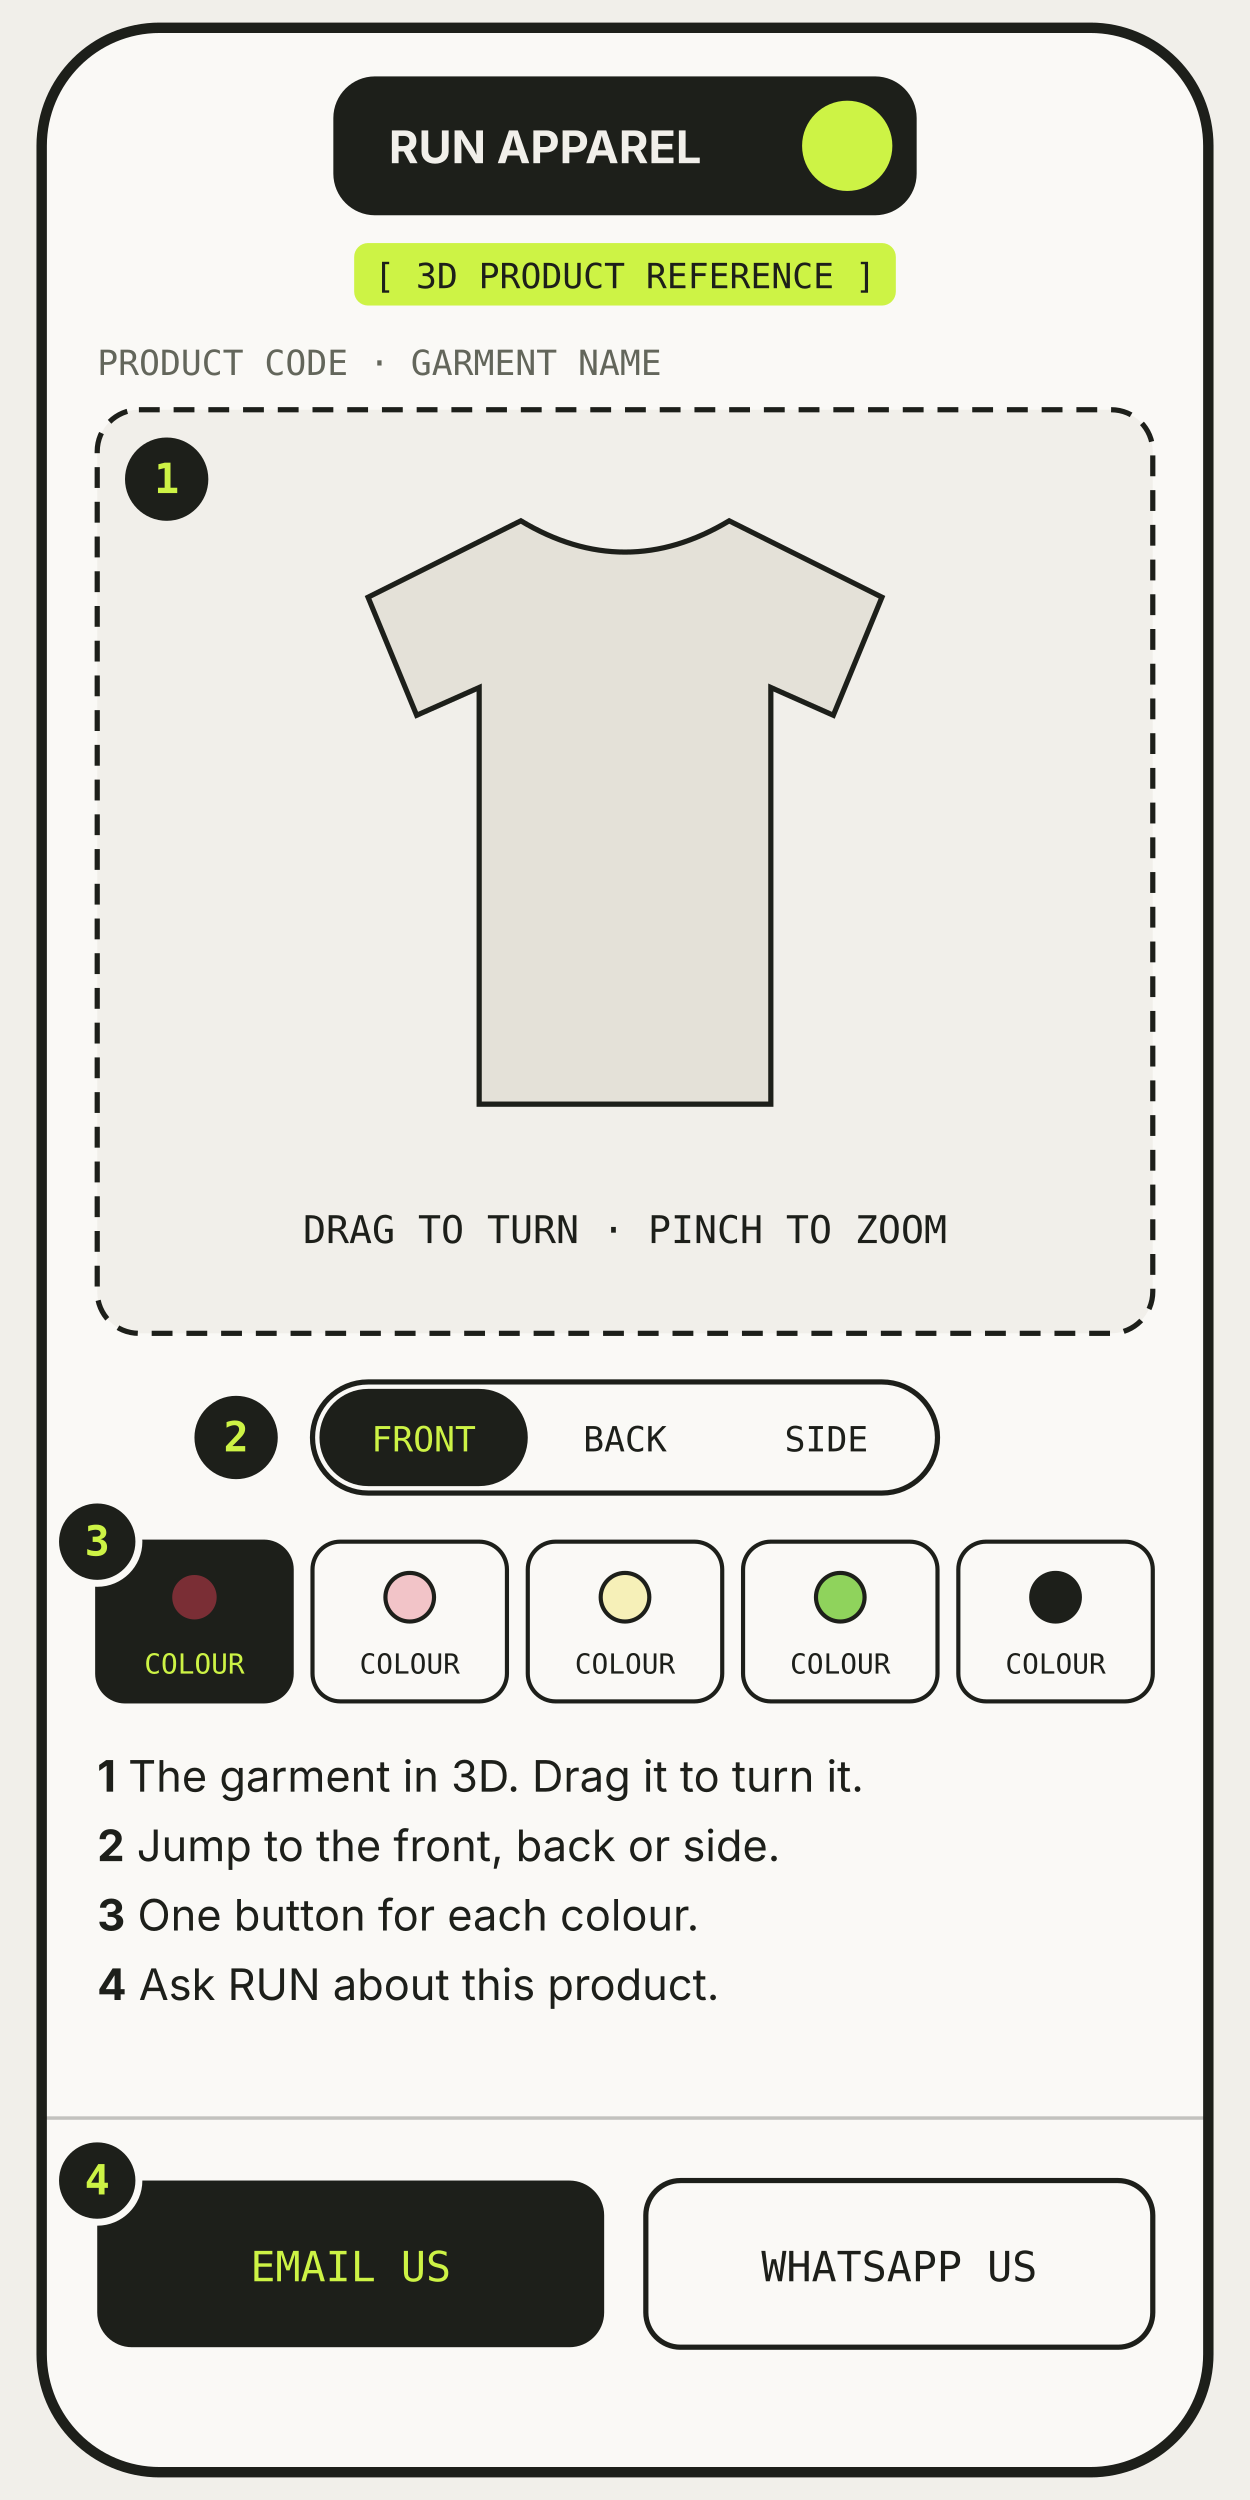
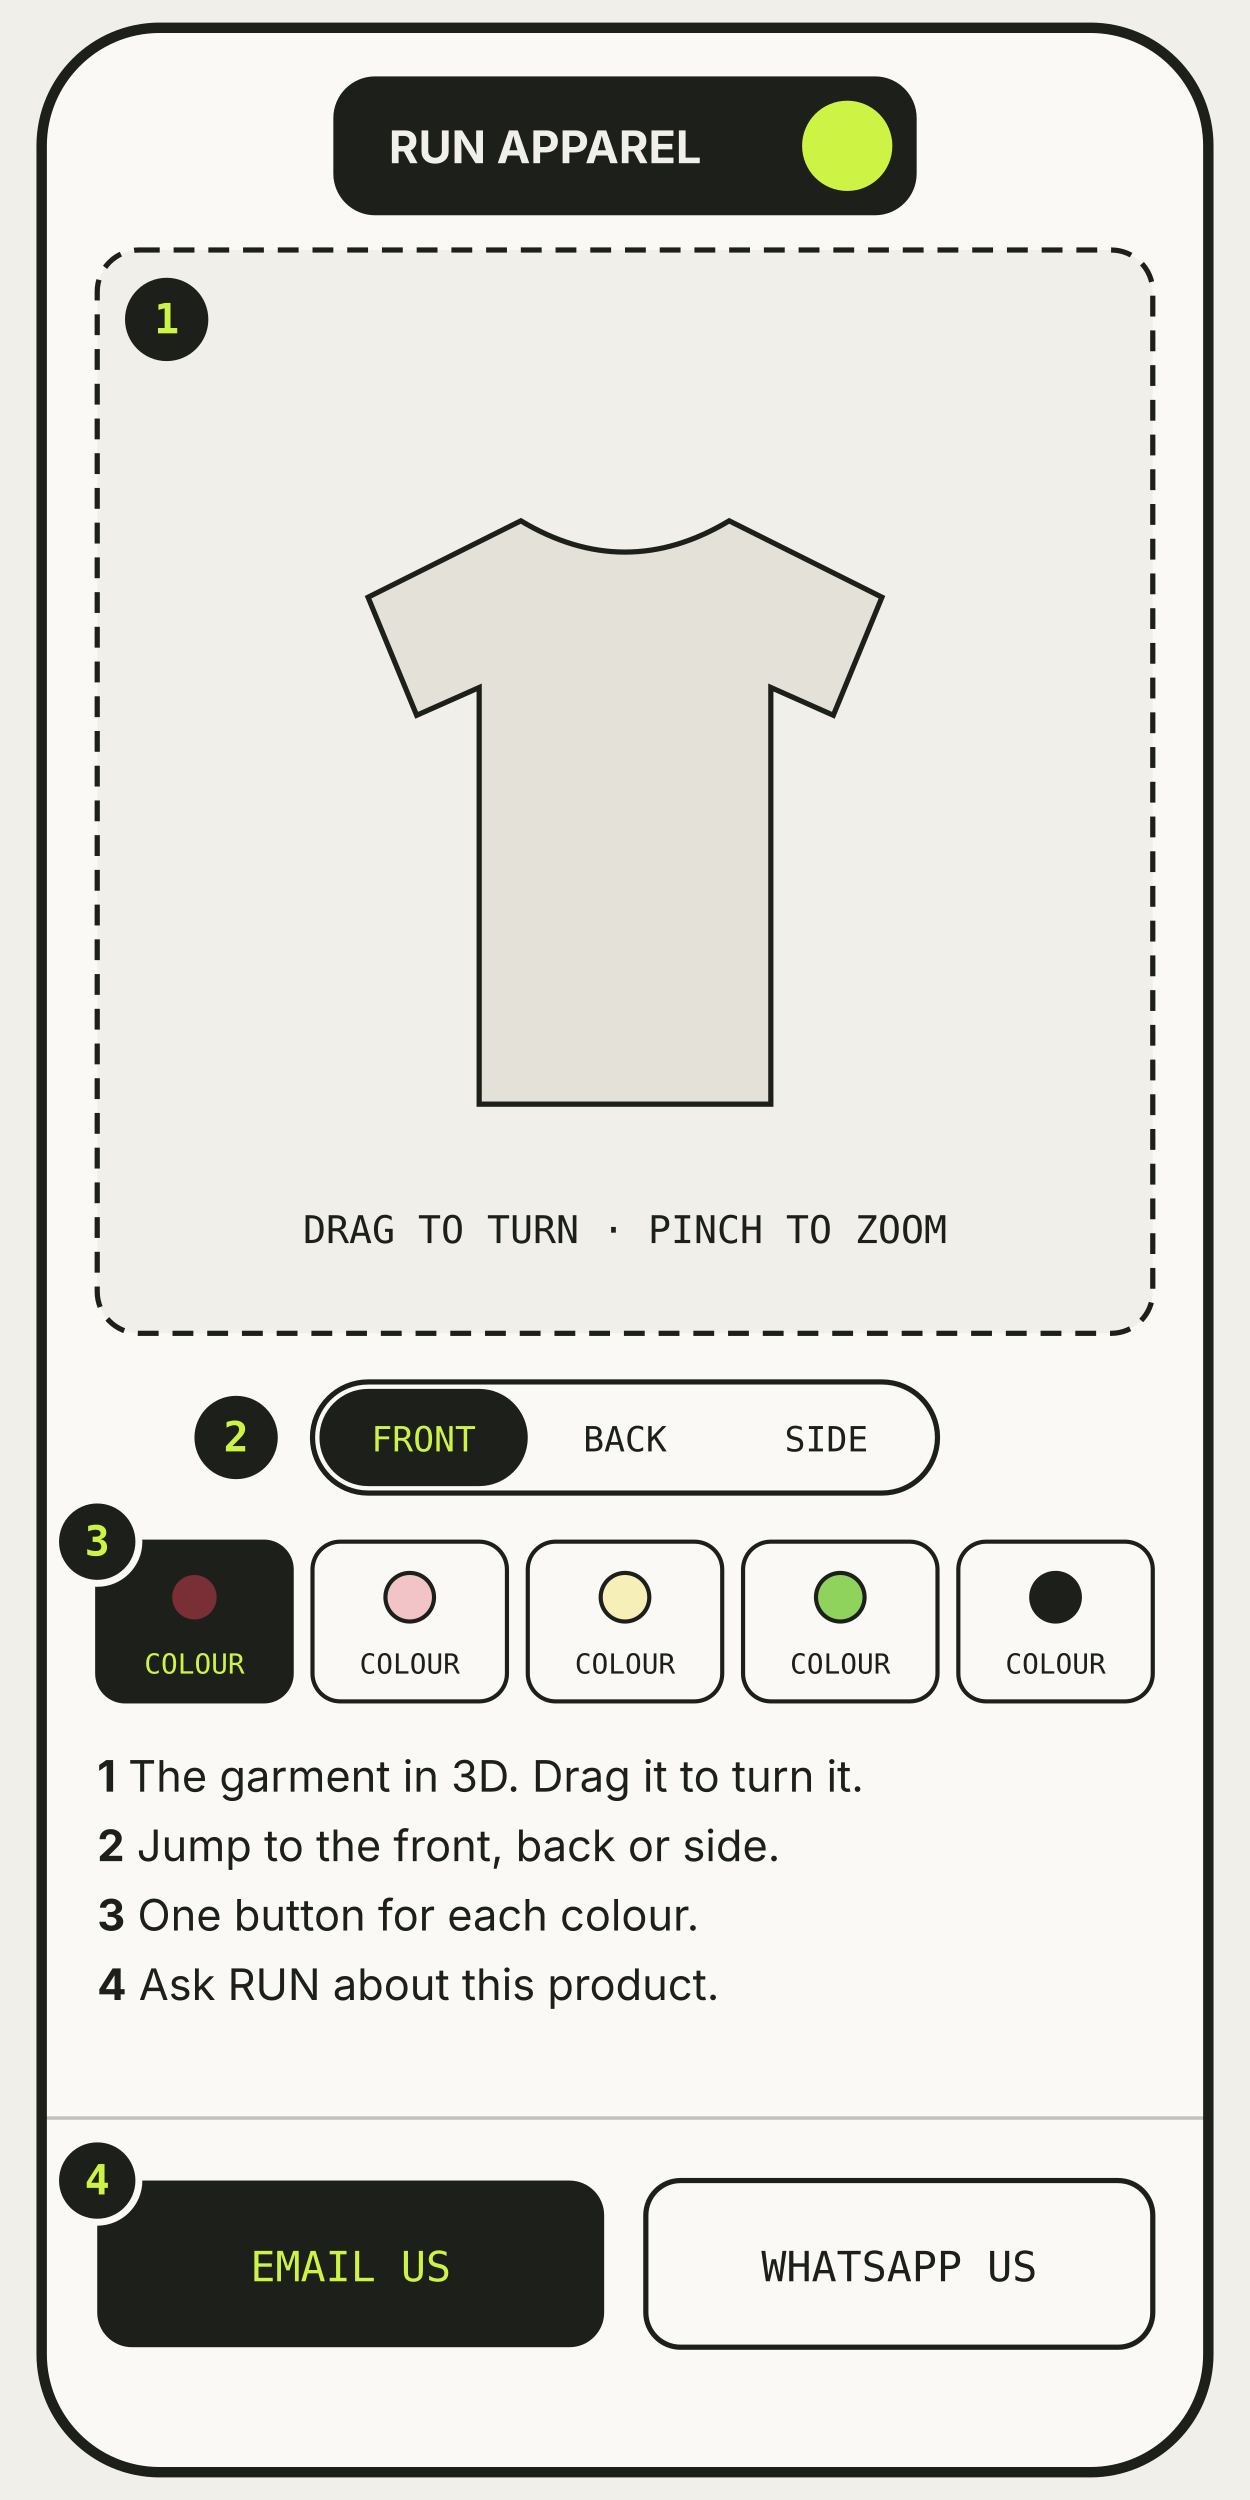
<svg xmlns="http://www.w3.org/2000/svg" viewBox="0 0 360 720" width="360" height="720" role="img" aria-labelledby="t d">
  <rect width="360" height="720" fill="#f1efea" />
  <rect x="12" y="8" width="336" height="704" rx="34" fill="#faf9f6" stroke="#1d1f1a" stroke-width="3" />
  <g font-family="ui-monospace, SFMono-Regular, Menlo, monospace" fill="#1d1f1a">
    <rect x="96" y="22" width="168" height="40" rx="12" fill="#1d1f1a" />
    <text x="112" y="47" font-size="13" font-weight="700" fill="#f1efea" font-family="system-ui, -apple-system, Segoe UI, sans-serif">RUN APPAREL</text>
    <circle cx="244" cy="42" r="13" fill="#cdf345" />
-     <rect x="102" y="70" width="156" height="18" rx="4" fill="#cdf345" />
-     <text x="180" y="83" font-size="10" text-anchor="middle">[ 3D PRODUCT REFERENCE ]</text>
-     <text x="28" y="108" font-size="10" fill="#63665b">PRODUCT CODE · GARMENT NAME</text>
-     <rect x="28" y="118" width="304" height="266" rx="12" fill="#f1efea" stroke="#1d1f1a" stroke-width="1.5" stroke-dasharray="6 4" />
+     <rect x="28" y="72" width="304" height="312" rx="12" fill="#f1efea" stroke="#1d1f1a" stroke-width="1.5" stroke-dasharray="6 4" />
    <path d="M150 150 l-44 22 l14 34 l18 -8 v120 h84 v-120 l18 8 l14 -34 l-44 -22 q-30 18 -60 0 z" fill="#e4e1d8" stroke="#1d1f1a" stroke-width="1.5" />
    <text x="180" y="358" font-size="11" text-anchor="middle">DRAG TO TURN · PINCH TO ZOOM</text>
-     <circle cx="48" cy="138" r="12" fill="#1d1f1a" />
-     <text x="48" y="142" font-size="12" font-weight="700" text-anchor="middle" fill="#cdf345">1</text>
+     <circle cx="48" cy="92" r="12" fill="#1d1f1a" />
+     <text x="48" y="96" font-size="12" font-weight="700" text-anchor="middle" fill="#cdf345">1</text>
    <rect x="90" y="398" width="180" height="32" rx="16" fill="#faf9f6" stroke="#1d1f1a" stroke-width="1.5" />
    <rect x="92" y="400" width="60" height="28" rx="14" fill="#1d1f1a" />
    <text x="122" y="418" font-size="10" text-anchor="middle" fill="#cdf345">FRONT</text>
    <text x="180" y="418" font-size="10" text-anchor="middle">BACK</text>
    <text x="238" y="418" font-size="10" text-anchor="middle">SIDE</text>
    <circle cx="68" cy="414" r="12" fill="#1d1f1a" />
    <text x="68" y="418" font-size="12" font-weight="700" text-anchor="middle" fill="#cdf345">2</text>
    <g stroke="#1d1f1a" stroke-width="1.2">
      <rect x="28" y="444" width="56" height="46" rx="8" fill="#1d1f1a" />
      <rect x="90" y="444" width="56" height="46" rx="8" fill="#faf9f6" />
      <rect x="152" y="444" width="56" height="46" rx="8" fill="#faf9f6" />
      <rect x="214" y="444" width="56" height="46" rx="8" fill="#faf9f6" />
      <rect x="276" y="444" width="56" height="46" rx="8" fill="#faf9f6" />
      <circle cx="56" cy="460" r="7" fill="#7a2e35" />
      <circle cx="118" cy="460" r="7" fill="#f2c4c8" />
      <circle cx="180" cy="460" r="7" fill="#f6f0b8" />
      <circle cx="242" cy="460" r="7" fill="#8fd35c" />
      <circle cx="304" cy="460" r="7" fill="#1d1f1a" />
    </g>
    <text x="56" y="482" font-size="8" text-anchor="middle" fill="#cdf345">COLOUR</text>
    <text x="118" y="482" font-size="8" text-anchor="middle">COLOUR</text>
    <text x="180" y="482" font-size="8" text-anchor="middle">COLOUR</text>
    <text x="242" y="482" font-size="8" text-anchor="middle">COLOUR</text>
    <text x="304" y="482" font-size="8" text-anchor="middle">COLOUR</text>
    <circle cx="28" cy="444" r="12" fill="#1d1f1a" stroke="#faf9f6" stroke-width="2" />
    <text x="28" y="448" font-size="12" font-weight="700" text-anchor="middle" fill="#cdf345">3</text>
    <g font-family="system-ui, -apple-system, Segoe UI, sans-serif" font-size="12.5">
      <text x="28" y="516">
        <tspan font-weight="700">1</tspan>  The garment in 3D. Drag it to turn it.</text>
      <text x="28" y="536">
        <tspan font-weight="700">2</tspan>  Jump to the front, back or side.</text>
      <text x="28" y="556">
        <tspan font-weight="700">3</tspan>  One button for each colour.</text>
      <text x="28" y="576">
        <tspan font-weight="700">4</tspan>  Ask RUN about this product.</text>
    </g>
    <line x1="12" y1="610" x2="348" y2="610" stroke="#1d1f1a" stroke-opacity="0.25" />
    <rect x="28" y="628" width="146" height="48" rx="10" fill="#1d1f1a" />
    <text x="101" y="657" font-size="12" text-anchor="middle" fill="#cdf345">EMAIL US</text>
    <rect x="186" y="628" width="146" height="48" rx="10" fill="#faf9f6" stroke="#1d1f1a" stroke-width="1.5" />
    <text x="259" y="657" font-size="12" text-anchor="middle">WHATSAPP US</text>
    <circle cx="28" cy="628" r="12" fill="#1d1f1a" stroke="#faf9f6" stroke-width="2" />
    <text x="28" y="632" font-size="12" font-weight="700" text-anchor="middle" fill="#cdf345">4</text>
  </g>
</svg>
